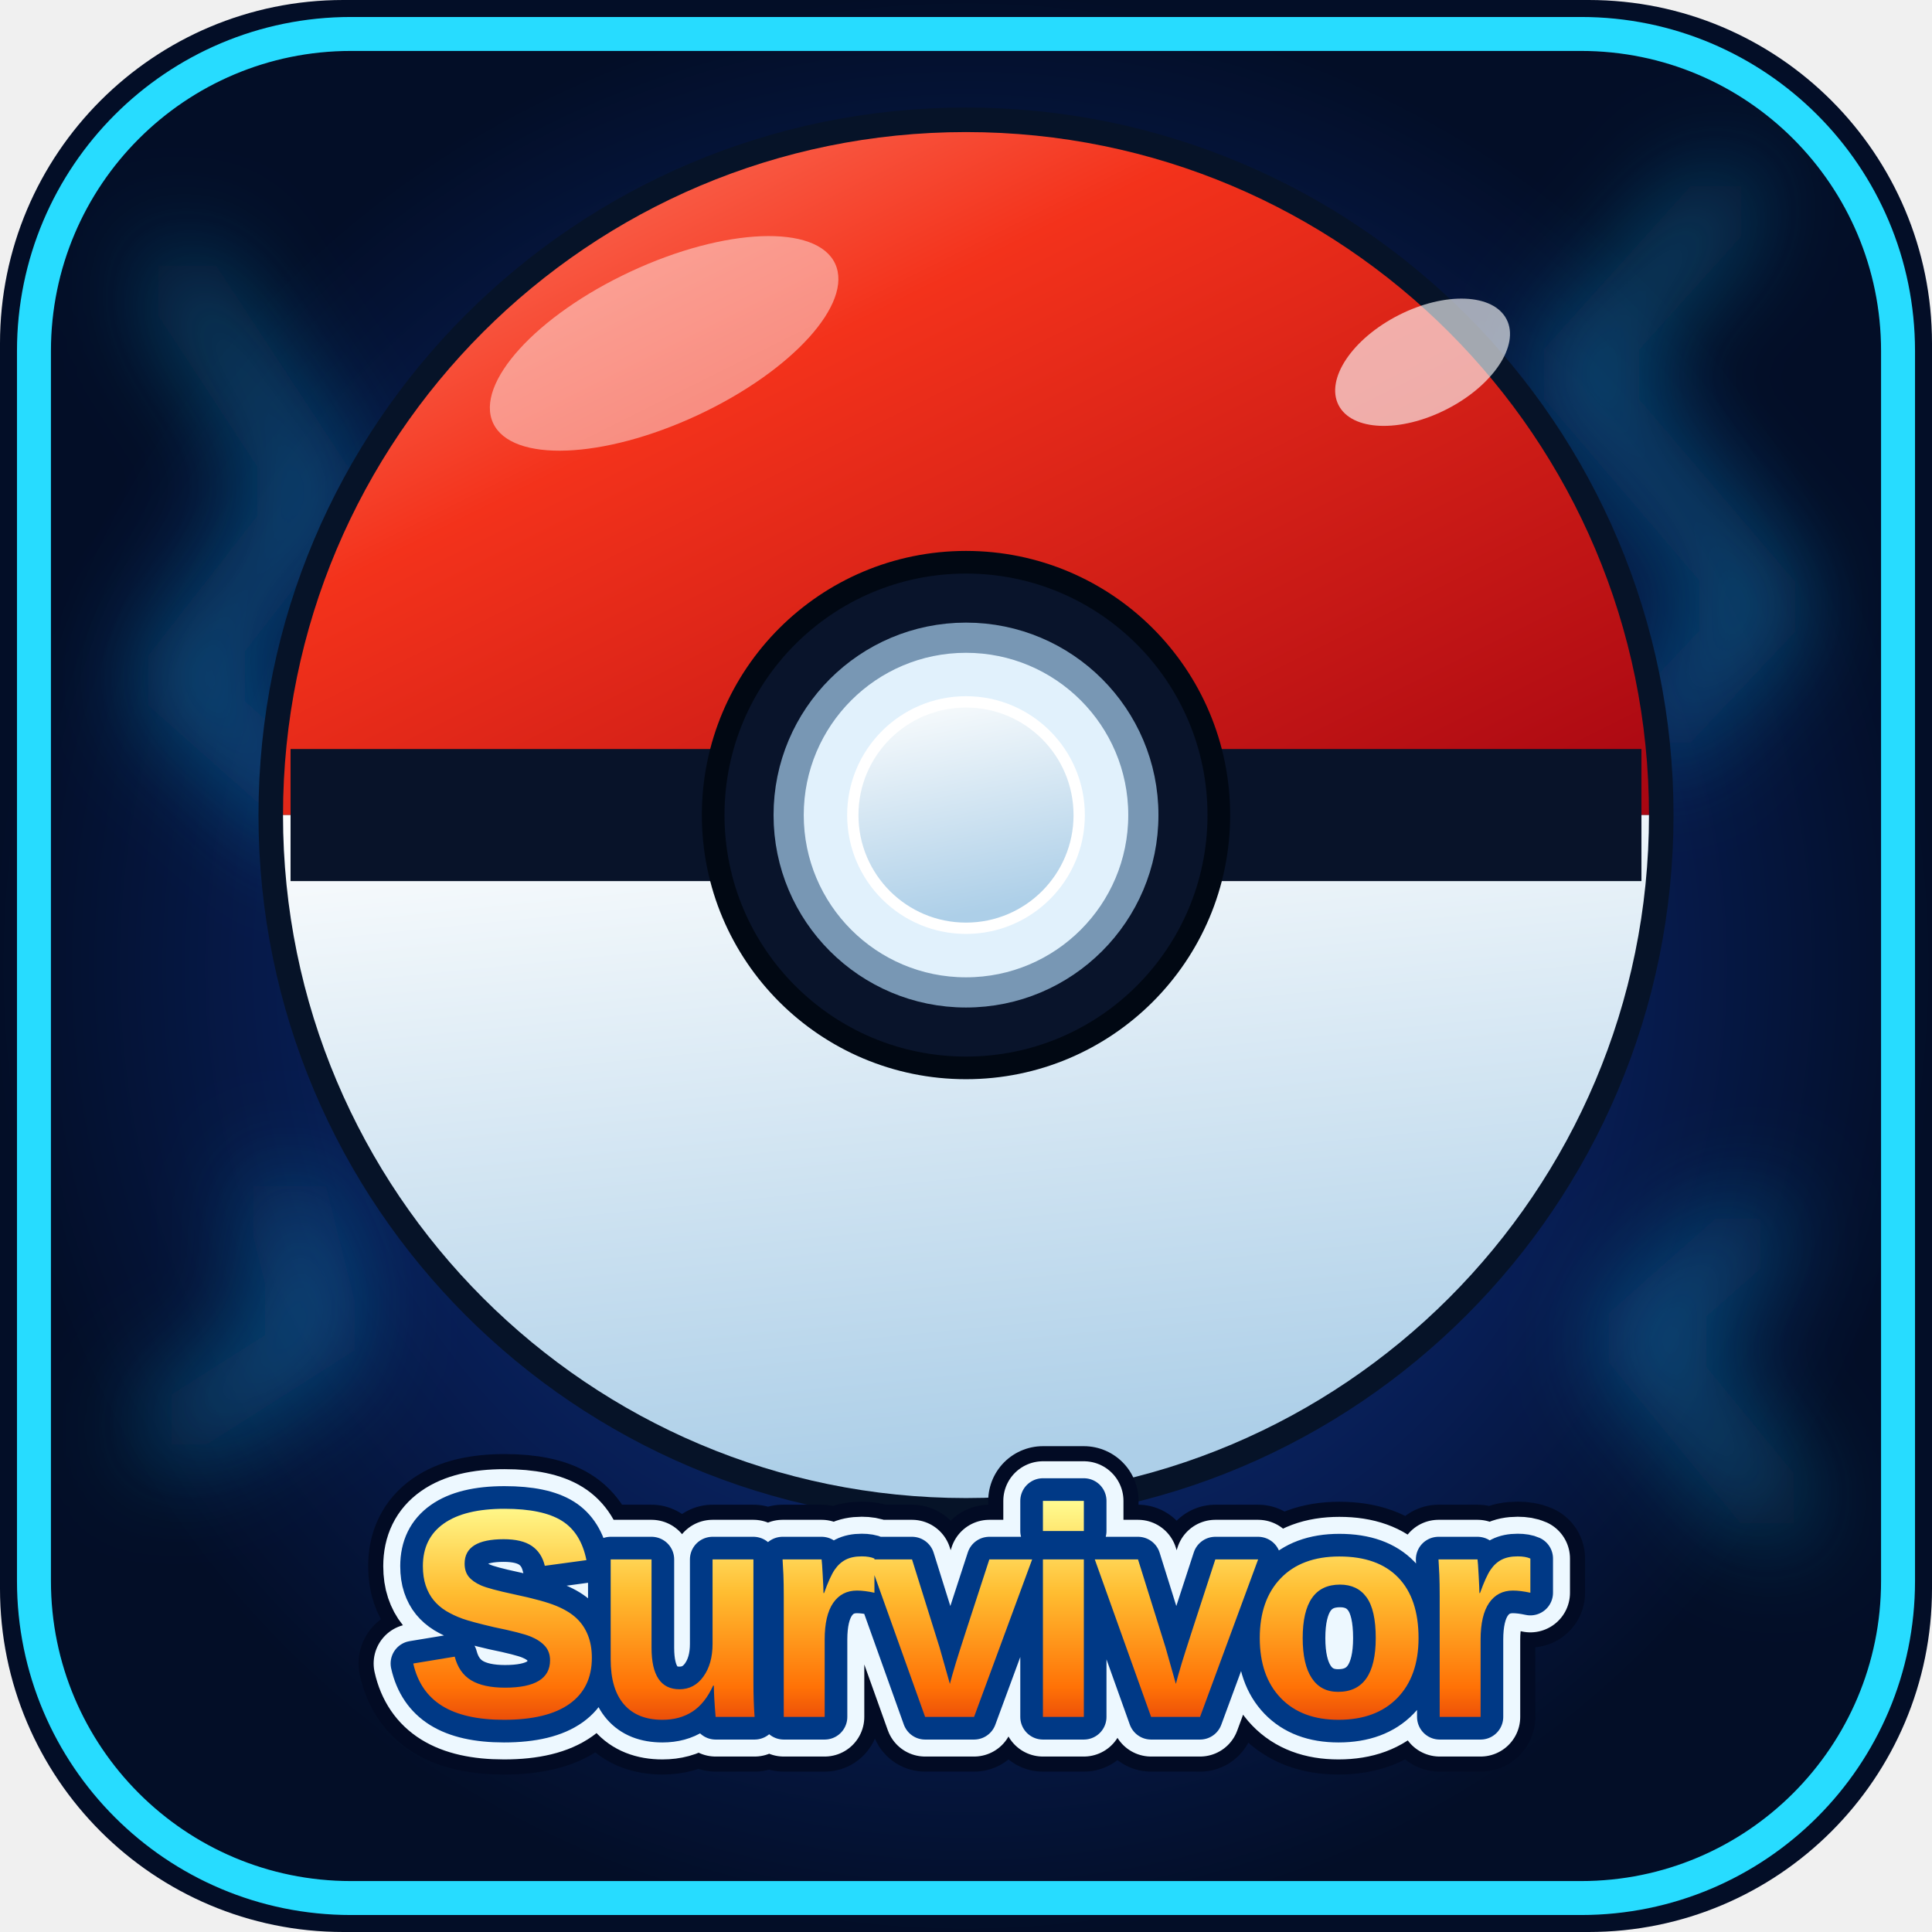
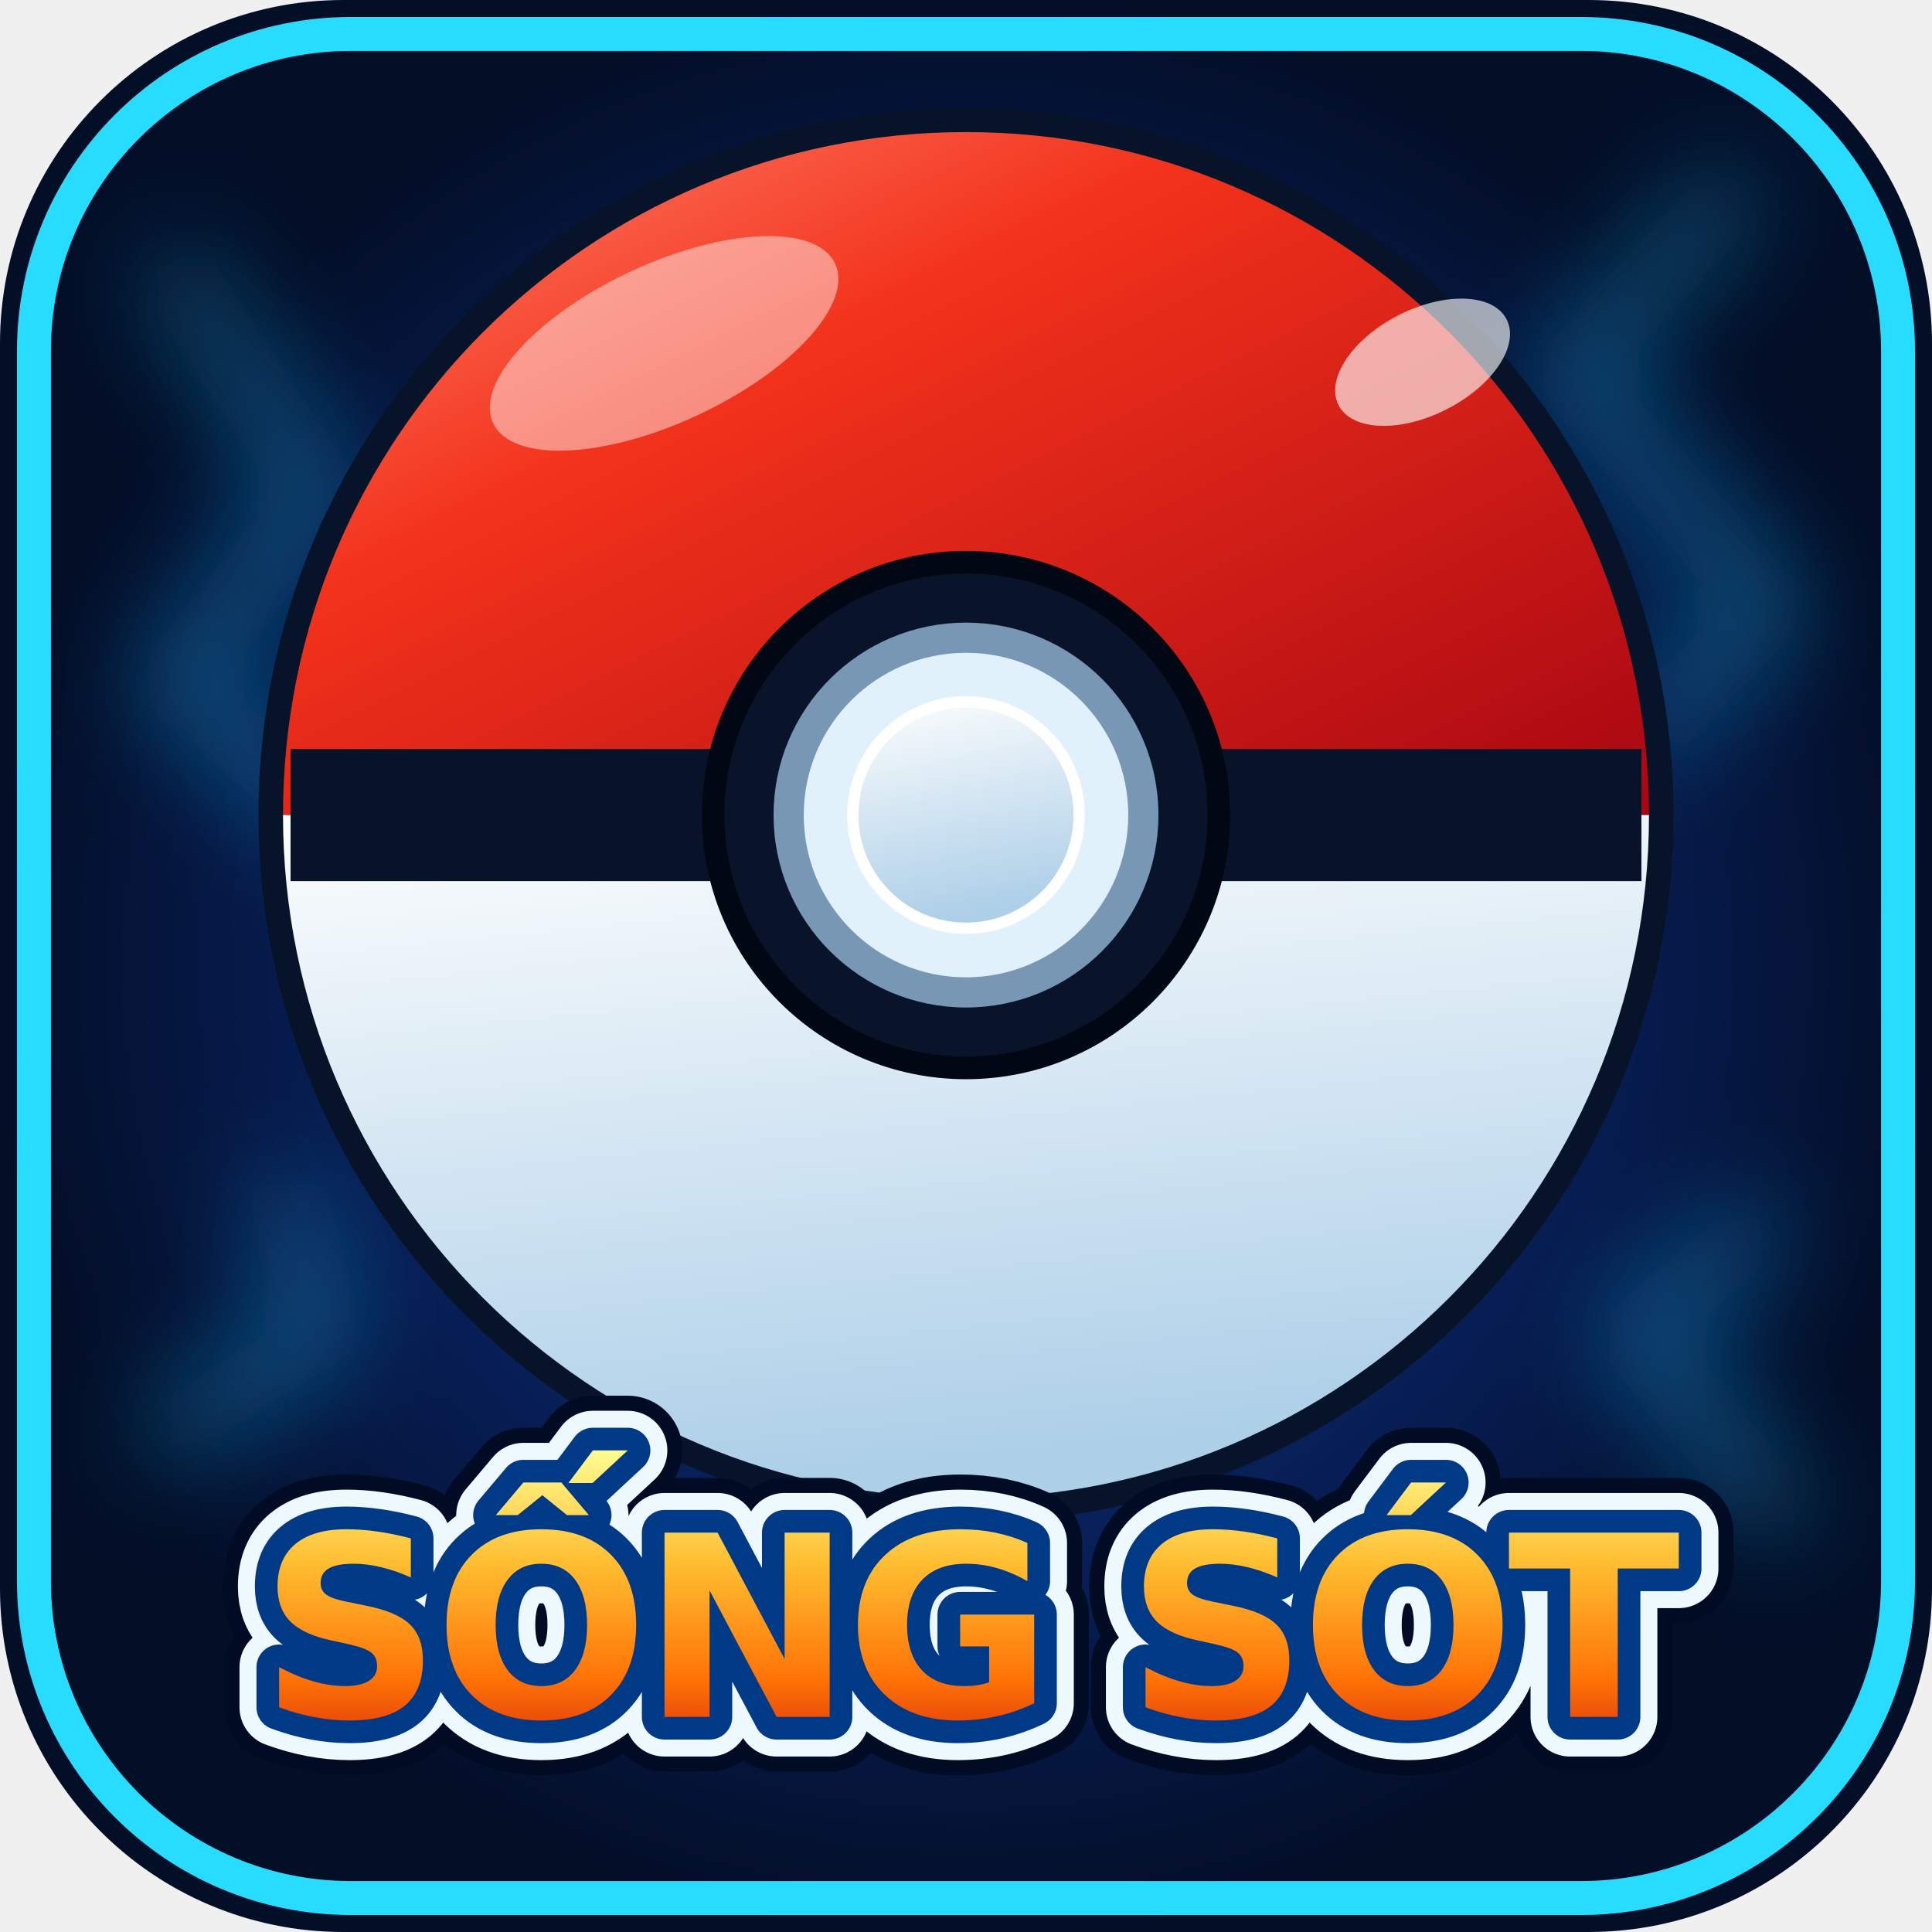
<svg xmlns="http://www.w3.org/2000/svg" width="512" height="512" viewBox="0 0 512 512">
  <defs>
    <radialGradient id="bg">
      <stop stop-color="#153c90" />
      <stop offset=".65" stop-color="#071d53" />
      <stop offset="1" stop-color="#030e27" />
    </radialGradient>
    <linearGradient id="red" x1="0" y1="0" x2="1" y2="1">
      <stop stop-color="#ff8772" />
      <stop offset=".35" stop-color="#f3321b" />
      <stop offset="1" stop-color="#a70612" />
    </linearGradient>
    <linearGradient id="white" x1="0" y1="0" x2=".2" y2="1">
      <stop stop-color="#fdfefe" />
      <stop offset="1" stop-color="#adcfe8" />
    </linearGradient>
    <linearGradient id="gold" x1="0" y1="0" x2="0" y2="1">
      <stop stop-color="#fffc91" />
      <stop offset=".42" stop-color="#ffbd31" />
      <stop offset=".85" stop-color="#ff7206" />
      <stop offset="1" stop-color="#eb4e09" />
    </linearGradient>
    <filter id="glow" x="-50%" y="-50%" width="200%" height="200%">
      <feGaussianBlur stdDeviation="14" />
    </filter>
  </defs>
  <rect width="512" height="512" rx="91" fill="url(#bg)" />
  <g stroke="#19beff" stroke-width="9" fill="none" filter="url(#glow)" opacity=".75">
    <path d="M45 70 85 131 46 181 90 220M461 49 416 99 469 161 435 197M41 382 85 354 75 314M474 404 433 354 468 323" />
  </g>
  <rect x="9" y="9" width="494" height="494" rx="84" fill="none" stroke="#27dcff" stroke-width="9" />
  <g transform="translate(0,-24)">
    <circle cx="256" cy="240" r="181" fill="#061126" stroke="#061328" stroke-width="13" />
    <path d="M75 240 A181 181 0 0 1 437 240 Z" fill="url(#red)" />
    <path d="M75 240 A181 181 0 0 0 437 240 Z" fill="url(#white)" />
    <path d="M77 240H435" stroke="#081329" stroke-width="35" />
    <ellipse cx="176" cy="115" rx="50" ry="21" transform="rotate(-25 176 115)" fill="#fff" opacity=".45" />
    <ellipse cx="377" cy="120" rx="25" ry="14" transform="rotate(-27 377 120)" fill="#fff" opacity=".63" />
    <circle cx="256" cy="240" r="67" fill="#09142b" stroke="#010813" stroke-width="6" />
    <circle cx="256" cy="240" r="47" fill="#e1f1fc" stroke="#7897b4" stroke-width="8" />
    <circle cx="256" cy="240" r="30" fill="url(#white)" stroke="#fff" stroke-width="3" />
  </g>
-   <g font-family="Arial Black,Arial,sans-serif" font-weight="1000" font-size="79" letter-spacing="-3" text-anchor="middle">
-     <text x="257" y="455" stroke="#020b24" stroke-width="29" stroke-linejoin="round" fill="#020b24">Survivor</text>
-     <text x="257" y="455" stroke="#edf8ff" stroke-width="21" stroke-linejoin="round" fill="#edf8ff">Survivor</text>
-     <text x="257" y="455" stroke="#003986" stroke-width="12" stroke-linejoin="round" fill="#003986">Survivor</text>
-     <text x="257" y="455" fill="url(#gold)">Survivor</text>
+   <g font-family="DejaVu Sans,Arial,sans-serif" font-weight="1000" font-size="67" letter-spacing="-2" text-anchor="middle">
+     <text x="257" y="455" stroke="#020b24" stroke-width="29" stroke-linejoin="round" fill="#020b24">SỐNG SÓT</text>
+     <text x="257" y="455" stroke="#edf8ff" stroke-width="21" stroke-linejoin="round" fill="#edf8ff">SỐNG SÓT</text>
+     <text x="257" y="455" stroke="#003986" stroke-width="12" stroke-linejoin="round" fill="#003986">SỐNG SÓT</text>
+     <text x="257" y="455" fill="url(#gold)">SỐNG SÓT</text>
  </g>
</svg>
